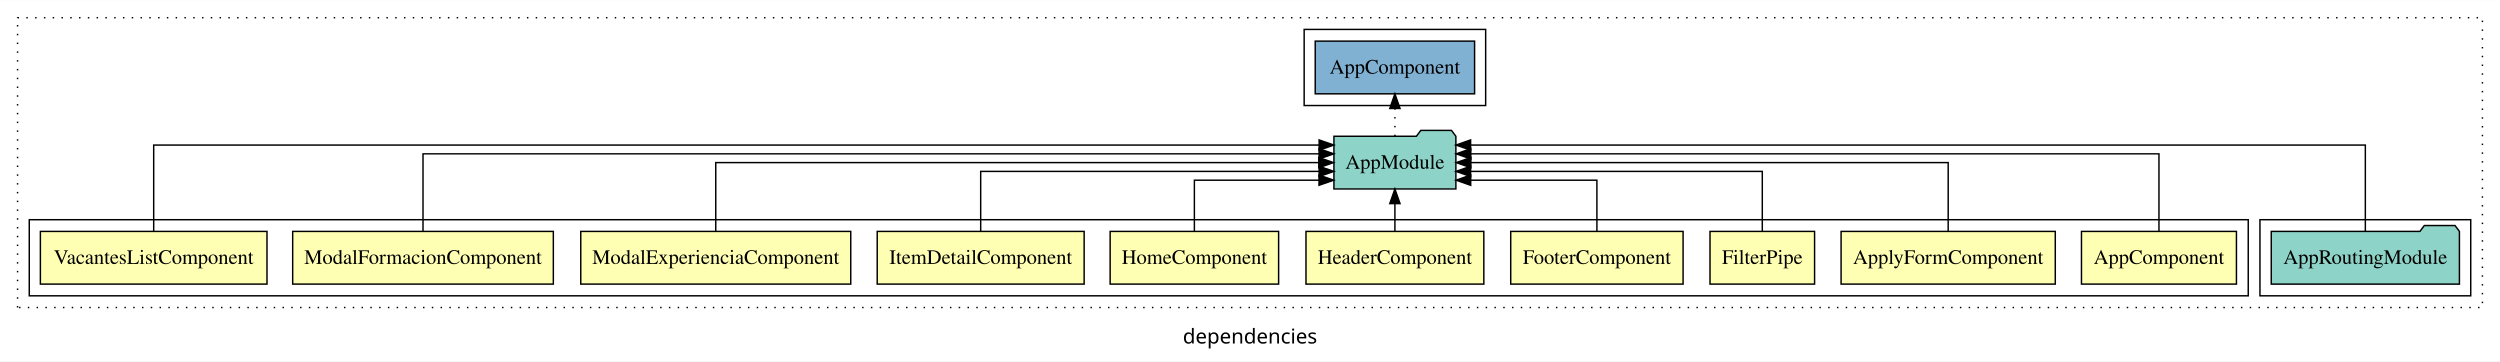
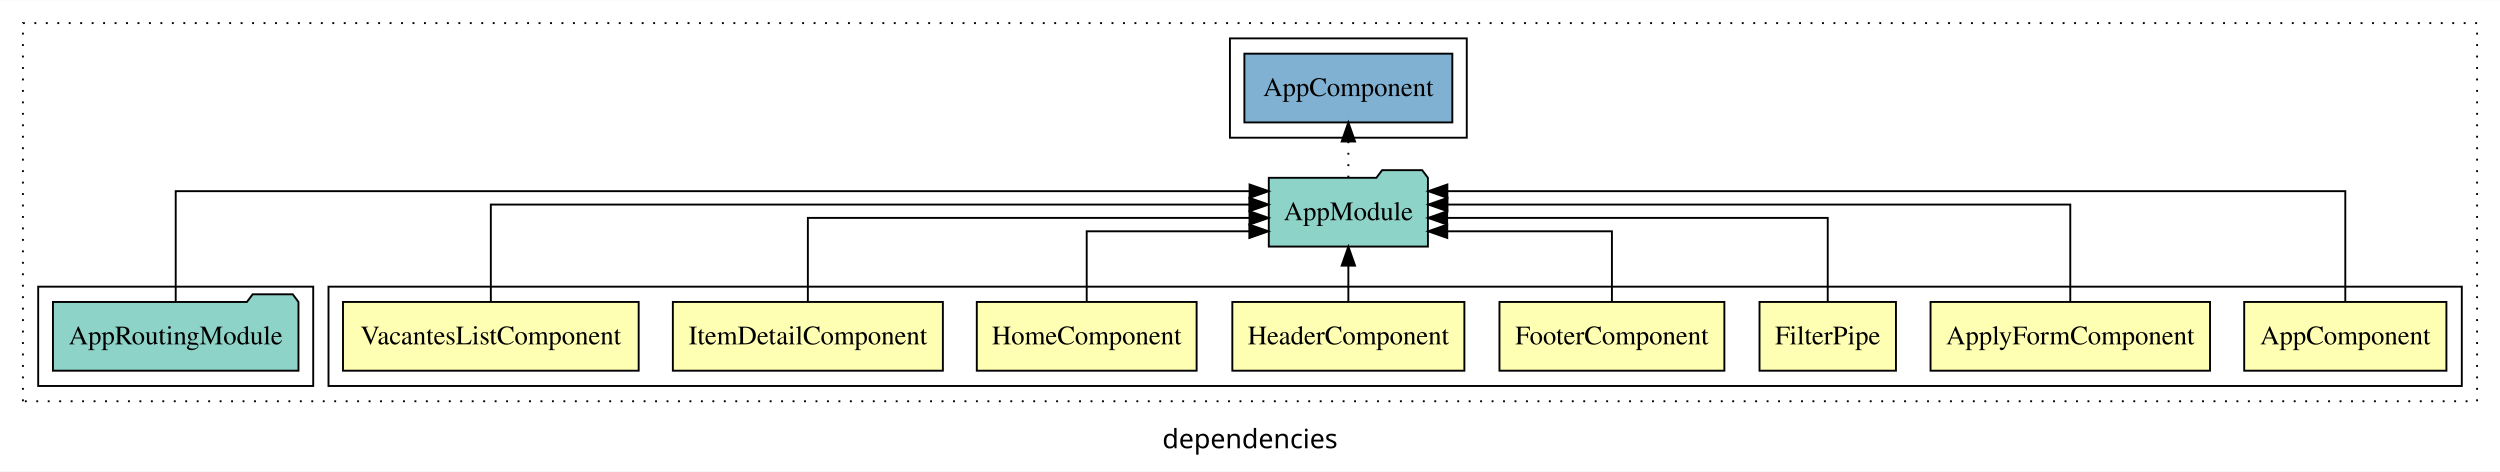
- <svg xmlns="http://www.w3.org/2000/svg" width="1708pt" height="247pt" viewBox="0.00 0.00 1708.00 246.80">
+ <svg xmlns="http://www.w3.org/2000/svg" width="1309pt" height="247pt" viewBox="0.00 0.00 1309.00 246.80">
  <g id="graph0" class="graph" transform="scale(1 1) rotate(0) translate(4 242.8)">
-     <polygon fill="white" stroke="transparent" points="-4,4 -4,-242.8 1704,-242.8 1704,4 -4,4" />
-     <text text-anchor="middle" x="850" y="-8.2" font-family="sans-serif" font-size="14.00">dependencies</text>
+     <polygon fill="white" stroke="transparent" points="-4,4 -4,-242.8 1305,-242.8 1305,4 -4,4" />
+     <text text-anchor="middle" x="650.5" y="-8.2" font-family="sans-serif" font-size="14.00">dependencies</text>
    <g id="clust1" class="cluster">
-       <polygon fill="none" stroke="black" stroke-dasharray="1,5" points="8,-32.8 8,-230.8 1692,-230.8 1692,-32.8 8,-32.8" />
+       <polygon fill="none" stroke="black" stroke-dasharray="1,5" points="8,-32.8 8,-230.8 1293,-230.8 1293,-32.8 8,-32.8" />
    </g>
    <g id="clust13" class="cluster">
-       <polygon fill="none" stroke="black" points="1540,-40.8 1540,-92.8 1684,-92.8 1684,-40.8 1540,-40.8" />
-     </g>
-     <g id="clust15" class="cluster">
-       <polygon fill="none" stroke="black" points="887,-170.8 887,-222.8 1011,-222.8 1011,-170.8 887,-170.8" />
+       <polygon fill="none" stroke="black" points="640,-170.8 640,-222.8 764,-222.8 764,-170.8 640,-170.8" />
    </g>
    <g id="clust2" class="cluster">
-       <polygon fill="none" stroke="black" points="16,-40.8 16,-92.8 1532,-92.8 1532,-40.8 16,-40.8" />
+       <polygon fill="none" stroke="black" points="168,-40.8 168,-92.8 1285,-92.8 1285,-40.8 168,-40.8" />
+     </g>
+     <g id="clust11" class="cluster">
+       <polygon fill="none" stroke="black" points="16,-40.8 16,-92.8 160,-92.8 160,-40.8 16,-40.8" />
    </g>
    <g id="node1" class="node">
-       <polygon fill="#ffffb3" stroke="black" points="1523.94,-84.8 1418.06,-84.8 1418.06,-48.8 1523.94,-48.8 1523.94,-84.8" />
-       <text text-anchor="middle" x="1471" y="-62.6" font-family="Times,serif" font-size="14.00">AppComponent</text>
+       <polygon fill="#ffffb3" stroke="black" points="1276.94,-84.8 1171.06,-84.8 1171.06,-48.8 1276.94,-48.8 1276.94,-84.8" />
+       <text text-anchor="middle" x="1224" y="-62.6" font-family="Times,serif" font-size="14.00">AppComponent</text>
+     </g>
+     <g id="node9" class="node">
+       <polygon fill="#8dd3c7" stroke="black" points="743.66,-149.8 740.66,-153.8 719.66,-153.8 716.66,-149.8 660.34,-149.8 660.34,-113.8 743.66,-113.8 743.66,-149.8" />
+       <text text-anchor="middle" x="702" y="-127.6" font-family="Times,serif" font-size="14.00">AppModule</text>
+     </g>
+     <g id="edge1" class="edge">
+       <path fill="none" stroke="black" d="M1224,-84.81C1224,-107.29 1224,-142.8 1224,-142.8 1224,-142.8 753.84,-142.8 753.84,-142.8" />
+       <polygon fill="black" stroke="black" points="753.84,-139.3 743.84,-142.8 753.84,-146.3 753.84,-139.3" />
+     </g>
+     <g id="node2" class="node">
+       <polygon fill="#ffffb3" stroke="black" points="1153.17,-84.8 1006.83,-84.8 1006.83,-48.8 1153.17,-48.8 1153.17,-84.8" />
+       <text text-anchor="middle" x="1080" y="-62.6" font-family="Times,serif" font-size="14.00">ApplyFormComponent</text>
+     </g>
+     <g id="edge2" class="edge">
+       <path fill="none" stroke="black" d="M1080,-84.93C1080,-105.37 1080,-135.8 1080,-135.8 1080,-135.8 753.9,-135.8 753.9,-135.8" />
+       <polygon fill="black" stroke="black" points="753.9,-132.3 743.9,-135.8 753.9,-139.3 753.9,-132.3" />
+     </g>
+     <g id="node3" class="node">
+       <polygon fill="#ffffb3" stroke="black" points="988.72,-84.8 917.28,-84.8 917.28,-48.8 988.72,-48.8 988.72,-84.8" />
+       <text text-anchor="middle" x="953" y="-62.6" font-family="Times,serif" font-size="14.00">FilterPipe</text>
+     </g>
+     <g id="edge3" class="edge">
+       <path fill="none" stroke="black" d="M953,-85.07C953,-103.36 953,-128.8 953,-128.8 953,-128.8 753.73,-128.8 753.73,-128.8" />
+       <polygon fill="black" stroke="black" points="753.73,-125.3 743.73,-128.8 753.73,-132.3 753.73,-125.3" />
+     </g>
+     <g id="node4" class="node">
+       <polygon fill="#ffffb3" stroke="black" points="898.88,-84.8 781.12,-84.8 781.12,-48.8 898.88,-48.8 898.88,-84.8" />
+       <text text-anchor="middle" x="840" y="-62.6" font-family="Times,serif" font-size="14.00">FooterComponent</text>
+     </g>
+     <g id="edge4" class="edge">
+       <path fill="none" stroke="black" d="M840,-84.81C840,-100.85 840,-121.8 840,-121.8 840,-121.8 753.78,-121.8 753.78,-121.8" />
+       <polygon fill="black" stroke="black" points="753.78,-118.3 743.78,-121.8 753.78,-125.3 753.78,-118.3" />
+     </g>
+     <g id="node5" class="node">
+       <polygon fill="#ffffb3" stroke="black" points="762.75,-84.8 641.25,-84.8 641.25,-48.8 762.75,-48.8 762.75,-84.8" />
+       <text text-anchor="middle" x="702" y="-62.6" font-family="Times,serif" font-size="14.00">HeaderComponent</text>
+     </g>
+     <g id="edge5" class="edge">
+       <path fill="none" stroke="black" d="M702,-84.91C702,-84.91 702,-103.79 702,-103.79" />
+       <polygon fill="black" stroke="black" points="698.5,-103.79 702,-113.79 705.5,-103.79 698.5,-103.79" />
+     </g>
+     <g id="node6" class="node">
+       <polygon fill="#ffffb3" stroke="black" points="622.55,-84.8 507.45,-84.8 507.45,-48.8 622.55,-48.8 622.55,-84.8" />
+       <text text-anchor="middle" x="565" y="-62.6" font-family="Times,serif" font-size="14.00">HomeComponent</text>
+     </g>
+     <g id="edge6" class="edge">
+       <path fill="none" stroke="black" d="M565,-84.81C565,-100.85 565,-121.8 565,-121.8 565,-121.8 650.15,-121.8 650.15,-121.8" />
+       <polygon fill="black" stroke="black" points="650.15,-125.3 660.15,-121.8 650.15,-118.3 650.15,-125.3" />
+     </g>
+     <g id="node7" class="node">
+       <polygon fill="#ffffb3" stroke="black" points="489.69,-84.8 348.31,-84.8 348.31,-48.8 489.69,-48.8 489.69,-84.8" />
+       <text text-anchor="middle" x="419" y="-62.6" font-family="Times,serif" font-size="14.00">ItemDetailComponent</text>
+     </g>
+     <g id="edge7" class="edge">
+       <path fill="none" stroke="black" d="M419,-85.07C419,-103.36 419,-128.8 419,-128.8 419,-128.8 650.24,-128.8 650.24,-128.8" />
+       <polygon fill="black" stroke="black" points="650.24,-132.3 660.24,-128.8 650.24,-125.3 650.24,-132.3" />
+     </g>
+     <g id="node8" class="node">
+       <polygon fill="#ffffb3" stroke="black" points="330.41,-84.8 175.59,-84.8 175.59,-48.8 330.41,-48.8 330.41,-84.8" />
+       <text text-anchor="middle" x="253" y="-62.6" font-family="Times,serif" font-size="14.00">VacantesListComponent</text>
+     </g>
+     <g id="edge8" class="edge">
+       <path fill="none" stroke="black" d="M253,-84.93C253,-105.37 253,-135.8 253,-135.8 253,-135.8 650.16,-135.8 650.16,-135.8" />
+       <polygon fill="black" stroke="black" points="650.16,-139.3 660.16,-135.8 650.16,-132.3 650.16,-139.3" />
    </g>
    <g id="node11" class="node">
-       <polygon fill="#8dd3c7" stroke="black" points="990.66,-149.8 987.66,-153.8 966.66,-153.8 963.66,-149.8 907.34,-149.8 907.34,-113.8 990.66,-113.8 990.66,-149.8" />
-       <text text-anchor="middle" x="949" y="-127.6" font-family="Times,serif" font-size="14.00">AppModule</text>
+       <polygon fill="#80b1d3" stroke="black" points="756.44,-214.8 647.56,-214.8 647.56,-178.8 756.44,-178.8 756.44,-214.8" />
+       <text text-anchor="middle" x="702" y="-192.6" font-family="Times,serif" font-size="14.00">AppComponent </text>
    </g>
-     <g id="edge1" class="edge">
-       <path fill="none" stroke="black" d="M1471,-85.08C1471,-106.12 1471,-137.8 1471,-137.8 1471,-137.8 1000.84,-137.8 1000.84,-137.8" />
-       <polygon fill="black" stroke="black" points="1000.84,-134.3 990.84,-137.8 1000.84,-141.3 1000.84,-134.3" />
+     <g id="edge10" class="edge">
+       <path fill="none" stroke="black" stroke-dasharray="1,5" d="M702,-149.91C702,-149.91 702,-168.79 702,-168.79" />
+       <polygon fill="black" stroke="black" points="698.5,-168.79 702,-178.79 705.5,-168.79 698.5,-168.79" />
    </g>
-     <g id="node2" class="node">
-       <polygon fill="#ffffb3" stroke="black" points="1400.17,-84.8 1253.83,-84.8 1253.83,-48.8 1400.17,-48.8 1400.17,-84.8" />
-       <text text-anchor="middle" x="1327" y="-62.6" font-family="Times,serif" font-size="14.00">ApplyFormComponent</text>
-     </g>
-     <g id="edge2" class="edge">
-       <path fill="none" stroke="black" d="M1327,-84.91C1327,-104.14 1327,-131.8 1327,-131.8 1327,-131.8 1000.9,-131.8 1000.9,-131.8" />
-       <polygon fill="black" stroke="black" points="1000.9,-128.3 990.9,-131.8 1000.9,-135.3 1000.9,-128.3" />
-     </g>
-     <g id="node3" class="node">
-       <polygon fill="#ffffb3" stroke="black" points="1235.72,-84.8 1164.28,-84.8 1164.28,-48.8 1235.72,-48.8 1235.72,-84.8" />
-       <text text-anchor="middle" x="1200" y="-62.6" font-family="Times,serif" font-size="14.00">FilterPipe</text>
-     </g>
-     <g id="edge3" class="edge">
-       <path fill="none" stroke="black" d="M1200,-84.82C1200,-102.17 1200,-125.8 1200,-125.8 1200,-125.8 1000.73,-125.8 1000.73,-125.8" />
-       <polygon fill="black" stroke="black" points="1000.73,-122.3 990.73,-125.8 1000.73,-129.3 1000.73,-122.3" />
-     </g>
-     <g id="node4" class="node">
-       <polygon fill="#ffffb3" stroke="black" points="1145.88,-84.8 1028.12,-84.8 1028.12,-48.8 1145.88,-48.8 1145.88,-84.8" />
-       <text text-anchor="middle" x="1087" y="-62.6" font-family="Times,serif" font-size="14.00">FooterComponent</text>
-     </g>
-     <g id="edge4" class="edge">
-       <path fill="none" stroke="black" d="M1087,-85.04C1087,-100.37 1087,-119.8 1087,-119.8 1087,-119.8 1000.78,-119.8 1000.78,-119.8" />
-       <polygon fill="black" stroke="black" points="1000.78,-116.3 990.78,-119.8 1000.78,-123.3 1000.78,-116.3" />
-     </g>
-     <g id="node5" class="node">
-       <polygon fill="#ffffb3" stroke="black" points="1009.75,-84.8 888.25,-84.8 888.25,-48.8 1009.75,-48.8 1009.75,-84.8" />
-       <text text-anchor="middle" x="949" y="-62.6" font-family="Times,serif" font-size="14.00">HeaderComponent</text>
-     </g>
-     <g id="edge5" class="edge">
-       <path fill="none" stroke="black" d="M949,-84.91C949,-84.91 949,-103.79 949,-103.79" />
-       <polygon fill="black" stroke="black" points="945.5,-103.79 949,-113.79 952.5,-103.79 945.5,-103.79" />
-     </g>
-     <g id="node6" class="node">
-       <polygon fill="#ffffb3" stroke="black" points="869.55,-84.8 754.45,-84.8 754.45,-48.8 869.55,-48.8 869.55,-84.8" />
-       <text text-anchor="middle" x="812" y="-62.6" font-family="Times,serif" font-size="14.00">HomeComponent</text>
-     </g>
-     <g id="edge6" class="edge">
-       <path fill="none" stroke="black" d="M812,-85.04C812,-100.37 812,-119.8 812,-119.8 812,-119.8 897.15,-119.8 897.15,-119.8" />
-       <polygon fill="black" stroke="black" points="897.15,-123.3 907.15,-119.8 897.15,-116.3 897.15,-123.3" />
-     </g>
-     <g id="node7" class="node">
-       <polygon fill="#ffffb3" stroke="black" points="736.69,-84.8 595.31,-84.8 595.31,-48.8 736.69,-48.8 736.69,-84.8" />
-       <text text-anchor="middle" x="666" y="-62.6" font-family="Times,serif" font-size="14.00">ItemDetailComponent</text>
-     </g>
-     <g id="edge7" class="edge">
-       <path fill="none" stroke="black" d="M666,-84.82C666,-102.17 666,-125.8 666,-125.8 666,-125.8 897.24,-125.8 897.24,-125.8" />
-       <polygon fill="black" stroke="black" points="897.24,-129.3 907.24,-125.8 897.24,-122.3 897.24,-129.3" />
-     </g>
-     <g id="node8" class="node">
-       <polygon fill="#ffffb3" stroke="black" points="577.23,-84.8 392.77,-84.8 392.77,-48.8 577.23,-48.8 577.23,-84.8" />
-       <text text-anchor="middle" x="485" y="-62.6" font-family="Times,serif" font-size="14.00">ModalExperienciaComponent</text>
-     </g>
-     <g id="edge8" class="edge">
-       <path fill="none" stroke="black" d="M485,-84.91C485,-104.14 485,-131.8 485,-131.8 485,-131.8 897,-131.8 897,-131.8" />
-       <polygon fill="black" stroke="black" points="897,-135.3 907,-131.8 897,-128.3 897,-135.3" />
-     </g>
-     <g id="node9" class="node">
-       <polygon fill="#ffffb3" stroke="black" points="374.04,-84.8 195.96,-84.8 195.96,-48.8 374.04,-48.8 374.04,-84.8" />
-       <text text-anchor="middle" x="285" y="-62.6" font-family="Times,serif" font-size="14.00">ModalFormacionComponent</text>
+     <g id="node10" class="node">
+       <polygon fill="#8dd3c7" stroke="black" points="152.28,-84.8 149.28,-88.8 128.28,-88.8 125.28,-84.8 23.72,-84.8 23.72,-48.8 152.28,-48.8 152.28,-84.8" />
+       <text text-anchor="middle" x="88" y="-62.6" font-family="Times,serif" font-size="14.00">AppRoutingModule</text>
    </g>
    <g id="edge9" class="edge">
-       <path fill="none" stroke="black" d="M285,-85.08C285,-106.12 285,-137.8 285,-137.8 285,-137.8 897.21,-137.8 897.21,-137.8" />
-       <polygon fill="black" stroke="black" points="897.21,-141.3 907.21,-137.8 897.21,-134.3 897.21,-141.3" />
-     </g>
-     <g id="node10" class="node">
-       <polygon fill="#ffffb3" stroke="black" points="178.41,-84.8 23.59,-84.8 23.59,-48.8 178.41,-48.8 178.41,-84.8" />
-       <text text-anchor="middle" x="101" y="-62.6" font-family="Times,serif" font-size="14.00">VacantesListComponent</text>
-     </g>
-     <g id="edge10" class="edge">
-       <path fill="none" stroke="black" d="M101,-85.05C101,-107.82 101,-143.8 101,-143.8 101,-143.8 897.24,-143.8 897.24,-143.8" />
-       <polygon fill="black" stroke="black" points="897.24,-147.3 907.24,-143.8 897.24,-140.3 897.24,-147.3" />
-     </g>
-     <g id="node13" class="node">
-       <polygon fill="#80b1d3" stroke="black" points="1003.44,-214.8 894.56,-214.8 894.56,-178.8 1003.44,-178.8 1003.44,-214.8" />
-       <text text-anchor="middle" x="949" y="-192.6" font-family="Times,serif" font-size="14.00">AppComponent </text>
-     </g>
-     <g id="edge12" class="edge">
-       <path fill="none" stroke="black" stroke-dasharray="1,5" d="M949,-149.91C949,-149.91 949,-168.79 949,-168.79" />
-       <polygon fill="black" stroke="black" points="945.5,-168.79 949,-178.79 952.5,-168.79 945.5,-168.79" />
-     </g>
-     <g id="node12" class="node">
-       <polygon fill="#8dd3c7" stroke="black" points="1676.28,-84.8 1673.28,-88.8 1652.28,-88.8 1649.28,-84.8 1547.72,-84.8 1547.72,-48.8 1676.28,-48.8 1676.28,-84.8" />
-       <text text-anchor="middle" x="1612" y="-62.6" font-family="Times,serif" font-size="14.00">AppRoutingModule</text>
-     </g>
-     <g id="edge11" class="edge">
-       <path fill="none" stroke="black" d="M1612,-85.05C1612,-107.82 1612,-143.8 1612,-143.8 1612,-143.8 1000.72,-143.8 1000.72,-143.8" />
-       <polygon fill="black" stroke="black" points="1000.72,-140.3 990.72,-143.8 1000.72,-147.3 1000.72,-140.3" />
+       <path fill="none" stroke="black" d="M88,-84.81C88,-107.29 88,-142.8 88,-142.8 88,-142.8 650.28,-142.8 650.28,-142.8" />
+       <polygon fill="black" stroke="black" points="650.28,-146.3 660.28,-142.8 650.28,-139.3 650.28,-146.3" />
    </g>
  </g>
</svg>
